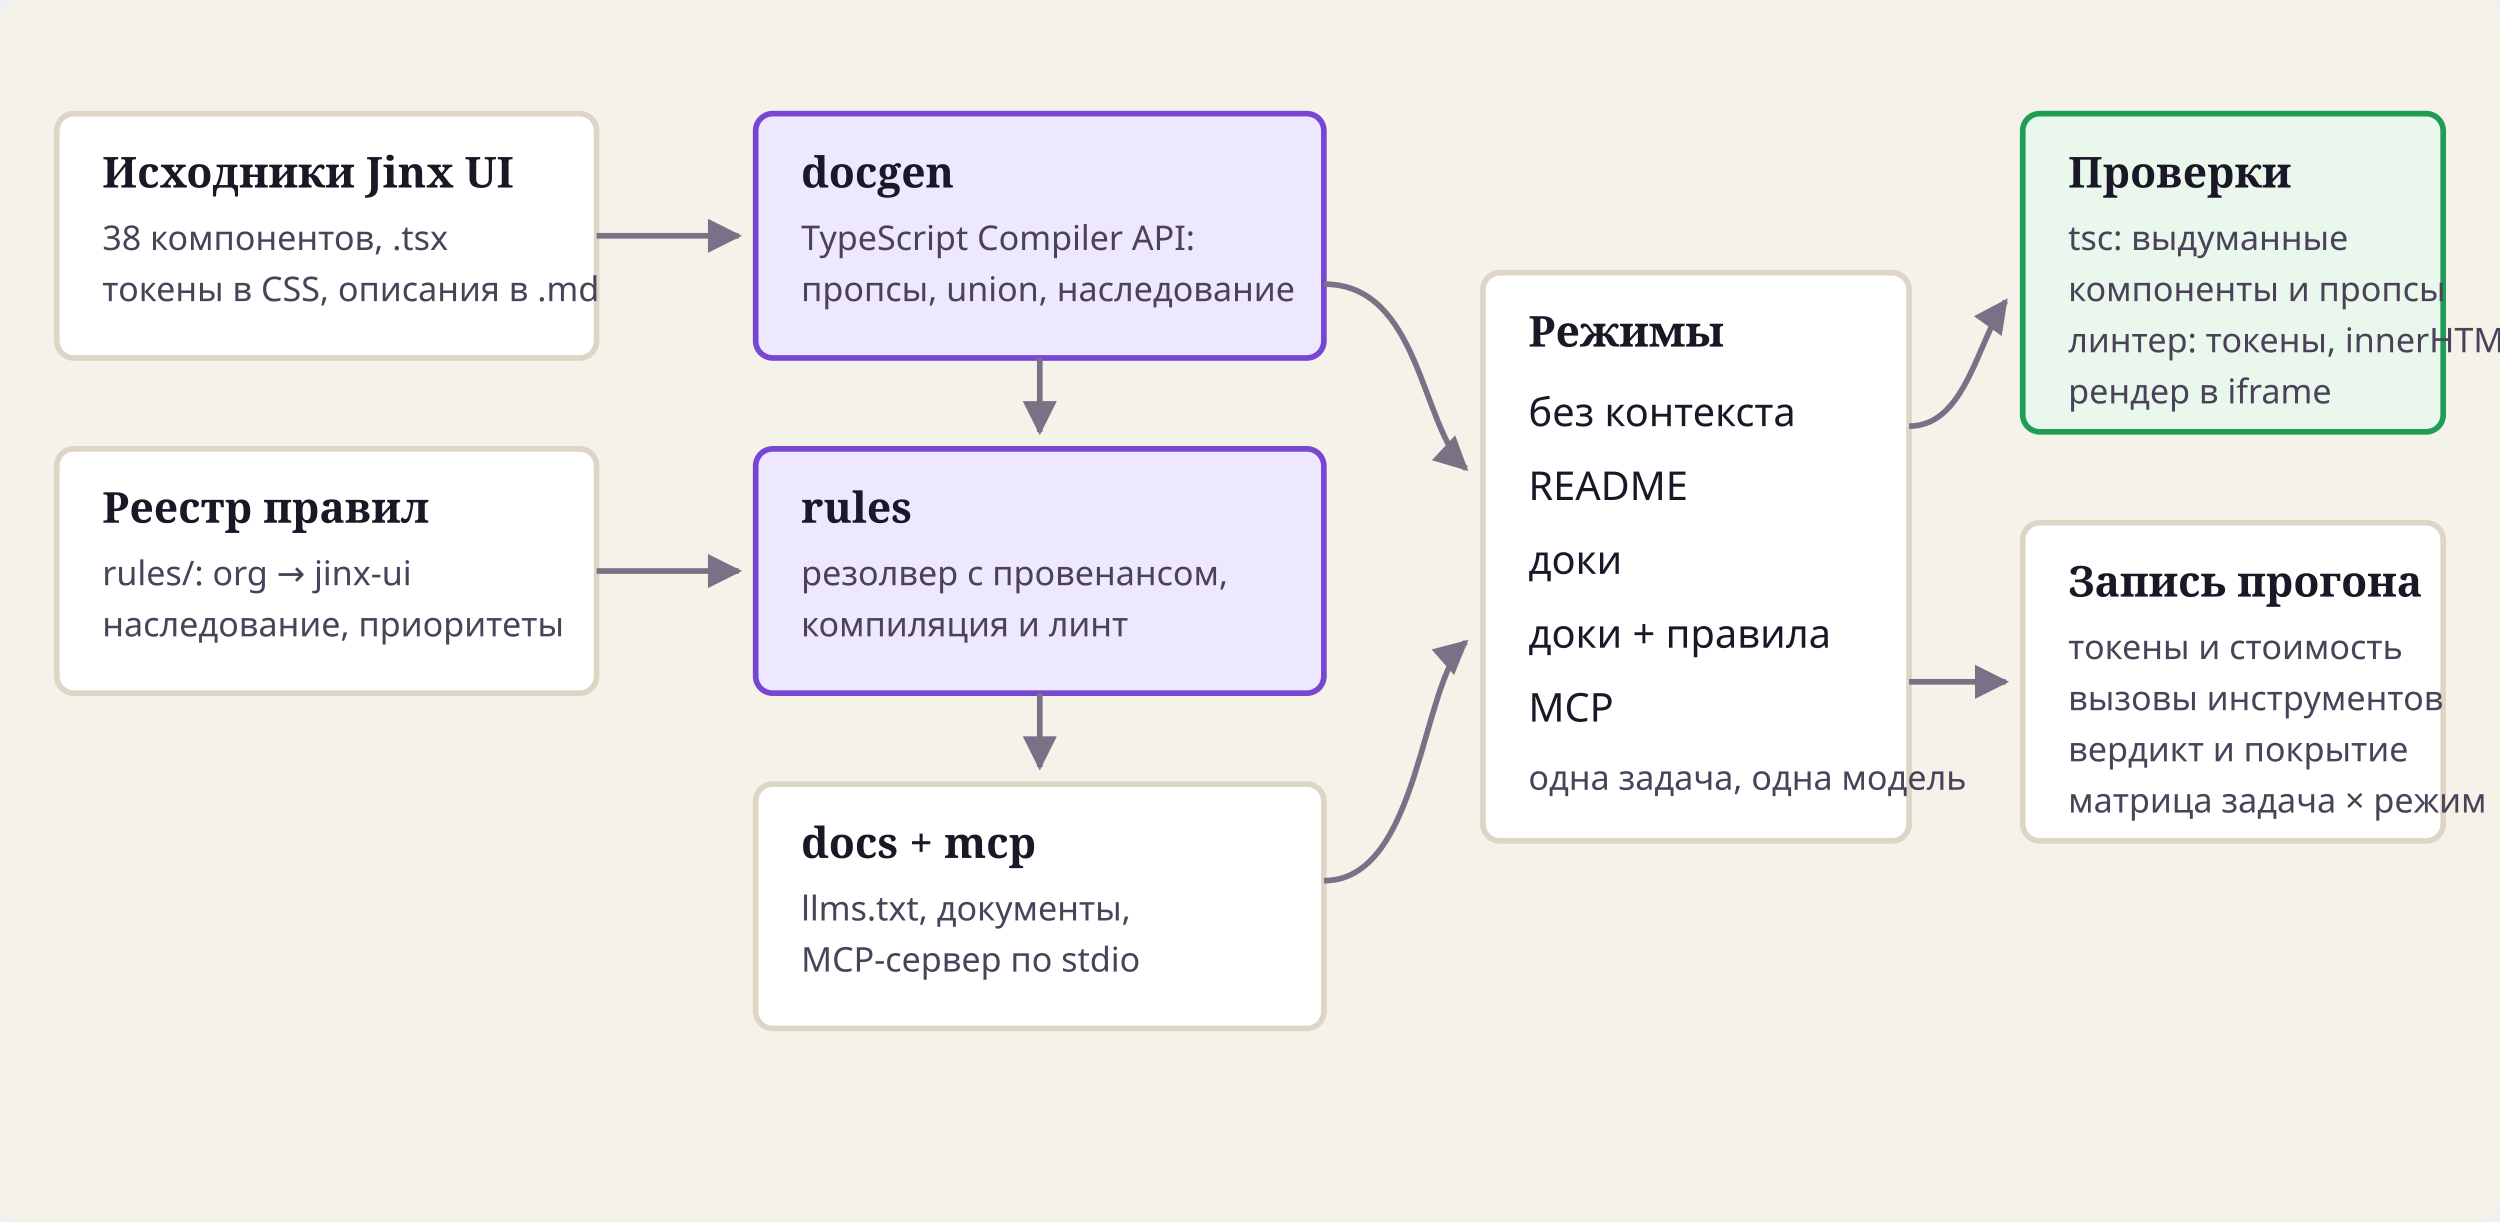
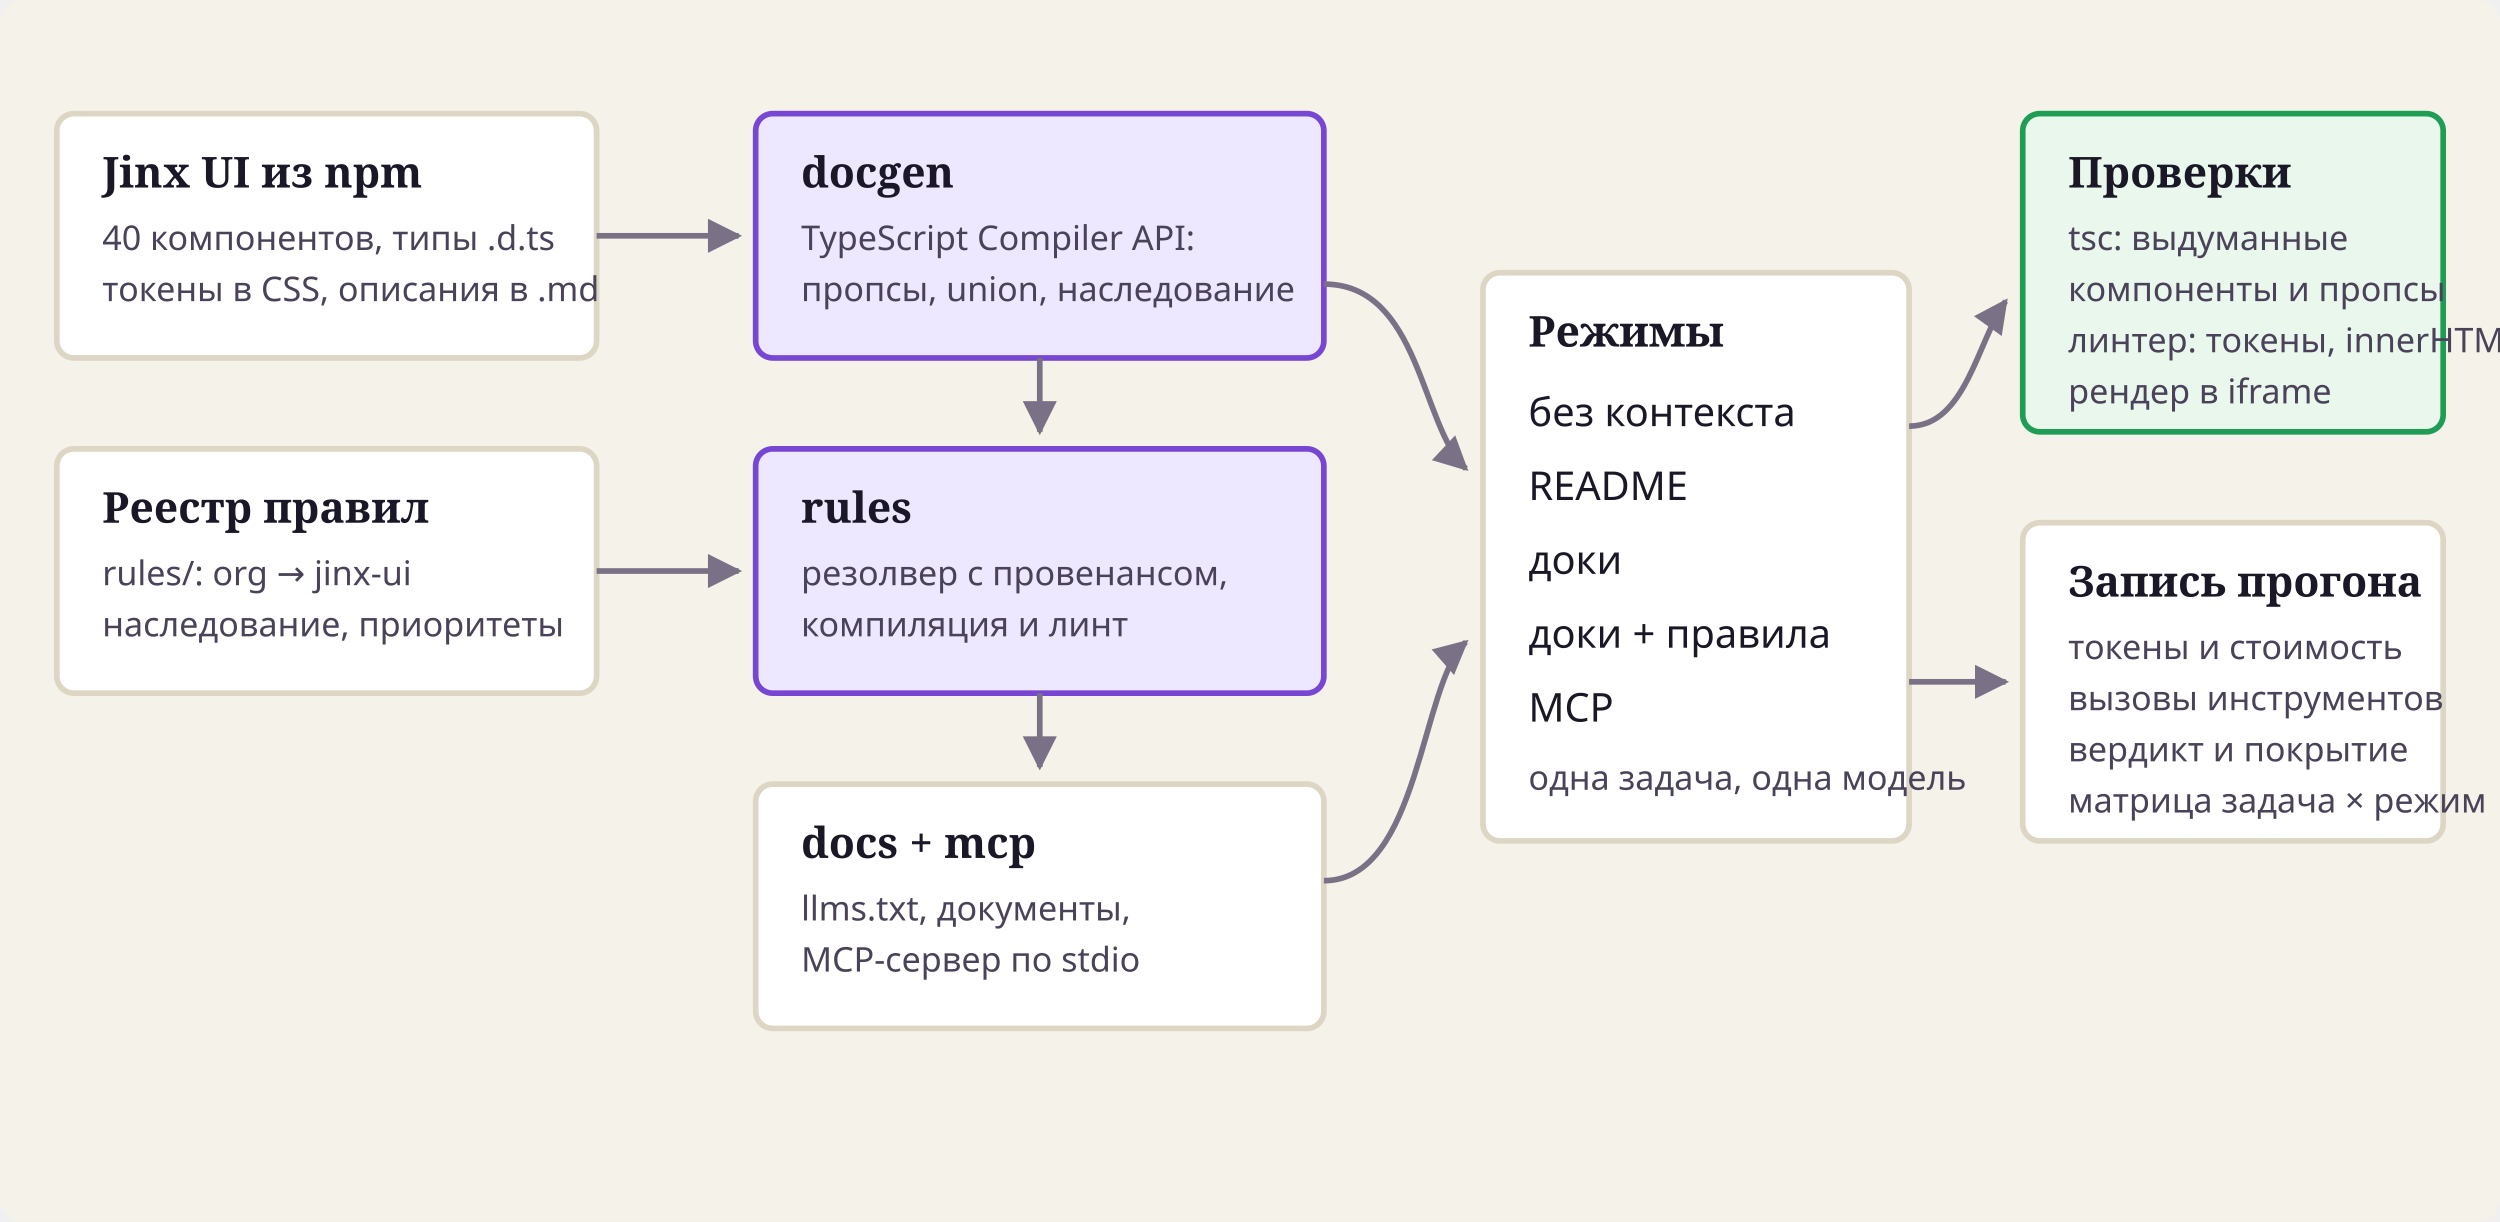
- <svg xmlns="http://www.w3.org/2000/svg" viewBox="0 0 880 430" width="880" height="430" role="img" aria-label="Схема Context Lab: исходники библиотеки и реестр правил превращаются в индекс, документацию и MCP-сервер, которые питают режимы контекста, а результат проверяют компилятор и линтер">
+ <svg xmlns="http://www.w3.org/2000/svg" viewBox="0 0 880 430" width="880" height="430" role="img" aria-label="Схема Context Lab: пакет библиотеки из npm и реестр правил превращаются в индекс, документацию и MCP-сервер, которые питают режимы контекста, а результат проверяют компилятор и линтер">
  <style>
    :root { color-scheme: light dark; }
    .bg { fill: #f5f2e9; }
    .card { fill: #ffffff; stroke: #ddd6c4; stroke-width: 2; }
    .accent { fill: #ede7ff; stroke: #7747d4; stroke-width: 2; }
    .check { fill: #e9f7ec; stroke: #1f9d55; stroke-width: 2; }
    .t { fill: #1a1726; font-family: 'Inter Tight', system-ui, sans-serif; font-size: 14px; }
    .h { fill: #1a1726; font-family: 'Fraunces', Georgia, serif; font-size: 15px; font-weight: 700; }
    .s { fill: #4a4258; font-family: 'Inter Tight', system-ui, sans-serif; font-size: 12px; }
    .arrow { stroke: #7a7187; stroke-width: 2; fill: none; marker-end: url(#a); }
    @media (prefers-color-scheme: dark) {
      .bg { fill: #0c0a14; }
      .card { fill: #15121f; stroke: #221c30; }
      .accent { fill: #1e1633; stroke: #c9a3ff; }
      .check { fill: #10231a; stroke: #6bd97a; }
      .t, .h { fill: #f0ecf5; }
      .s { fill: #a59cb8; }
      .arrow { stroke: #6e6386; }
    }
  </style>
  <defs>
    <marker id="a" viewBox="0 0 10 10" refX="9" refY="5" markerWidth="6" markerHeight="6" orient="auto-start-reverse">
      <path d="M 0 0 L 10 5 L 0 10 z" fill="#7a7187" />
    </marker>
  </defs>
  <rect class="bg" width="880" height="430" rx="8" />
  <rect class="card" x="20" y="40" width="190" height="86" rx="6" />
-   <text class="h" x="36" y="66">Исходники Jinx UI</text>
-   <text class="s" x="36" y="88">38 компонентов, .tsx</text>
+   <text class="h" x="36" y="66">Jinx UI из npm</text>
+   <text class="s" x="36" y="88">40 компонентов, типы .d.ts</text>
  <text class="s" x="36" y="106">токены в CSS, описания в .md</text>
  <rect class="card" x="20" y="158" width="190" height="86" rx="6" />
  <text class="h" x="36" y="184">Реестр правил</text>
  <text class="s" x="36" y="206">rules/: org → jinx-ui</text>
  <text class="s" x="36" y="224">наследование, приоритеты</text>
  <rect class="accent" x="266" y="40" width="200" height="86" rx="6" />
  <text class="h" x="282" y="66">docgen</text>
  <text class="s" x="282" y="88">TypeScript Compiler API:</text>
  <text class="s" x="282" y="106">пропсы, union, наследование</text>
  <rect class="accent" x="266" y="158" width="200" height="86" rx="6" />
  <text class="h" x="282" y="184">rules</text>
  <text class="s" x="282" y="206">резолвер с провенансом,</text>
  <text class="s" x="282" y="224">компиляция и линт</text>
  <rect class="card" x="266" y="276" width="200" height="86" rx="6" />
  <text class="h" x="282" y="302">docs + mcp</text>
  <text class="s" x="282" y="324">llms.txt, документы,</text>
  <text class="s" x="282" y="342">MCP-сервер по stdio</text>
  <rect class="card" x="522" y="96" width="150" height="200" rx="6" />
  <text class="h" x="538" y="122">Режимы</text>
  <text class="t" x="538" y="150">без контекста</text>
  <text class="t" x="538" y="176">README</text>
  <text class="t" x="538" y="202">доки</text>
  <text class="t" x="538" y="228">доки + правила</text>
  <text class="t" x="538" y="254">MCP</text>
  <text class="s" x="538" y="278">одна задача, одна модель</text>
  <rect class="check" x="712" y="40" width="148" height="112" rx="6" />
  <text class="h" x="728" y="66">Проверки</text>
  <text class="s" x="728" y="88">tsc: выдуманные</text>
  <text class="s" x="728" y="106">компоненты и пропсы</text>
  <text class="s" x="728" y="124">линтер: токены, innerHTML</text>
  <text class="s" x="728" y="142">рендер в iframe</text>
  <rect class="card" x="712" y="184" width="148" height="112" rx="6" />
  <text class="h" x="728" y="210">Запись прогона</text>
  <text class="s" x="728" y="232">токены и стоимость</text>
  <text class="s" x="728" y="250">вызовы инструментов</text>
  <text class="s" x="728" y="268">вердикт и покрытие</text>
  <text class="s" x="728" y="286">матрица задача × режим</text>
  <path class="arrow" d="M 210 83 L 260 83" />
  <path class="arrow" d="M 210 201 L 260 201" />
  <path class="arrow" d="M 366 126 L 366 152" />
  <path class="arrow" d="M 366 244 L 366 270" />
  <path class="arrow" d="M 466 100 C 500 100 500 150 516 165" />
  <path class="arrow" d="M 466 310 C 500 310 500 240 516 226" />
  <path class="arrow" d="M 672 150 C 692 150 696 120 706 106" />
  <path class="arrow" d="M 672 240 L 706 240" />
</svg>
